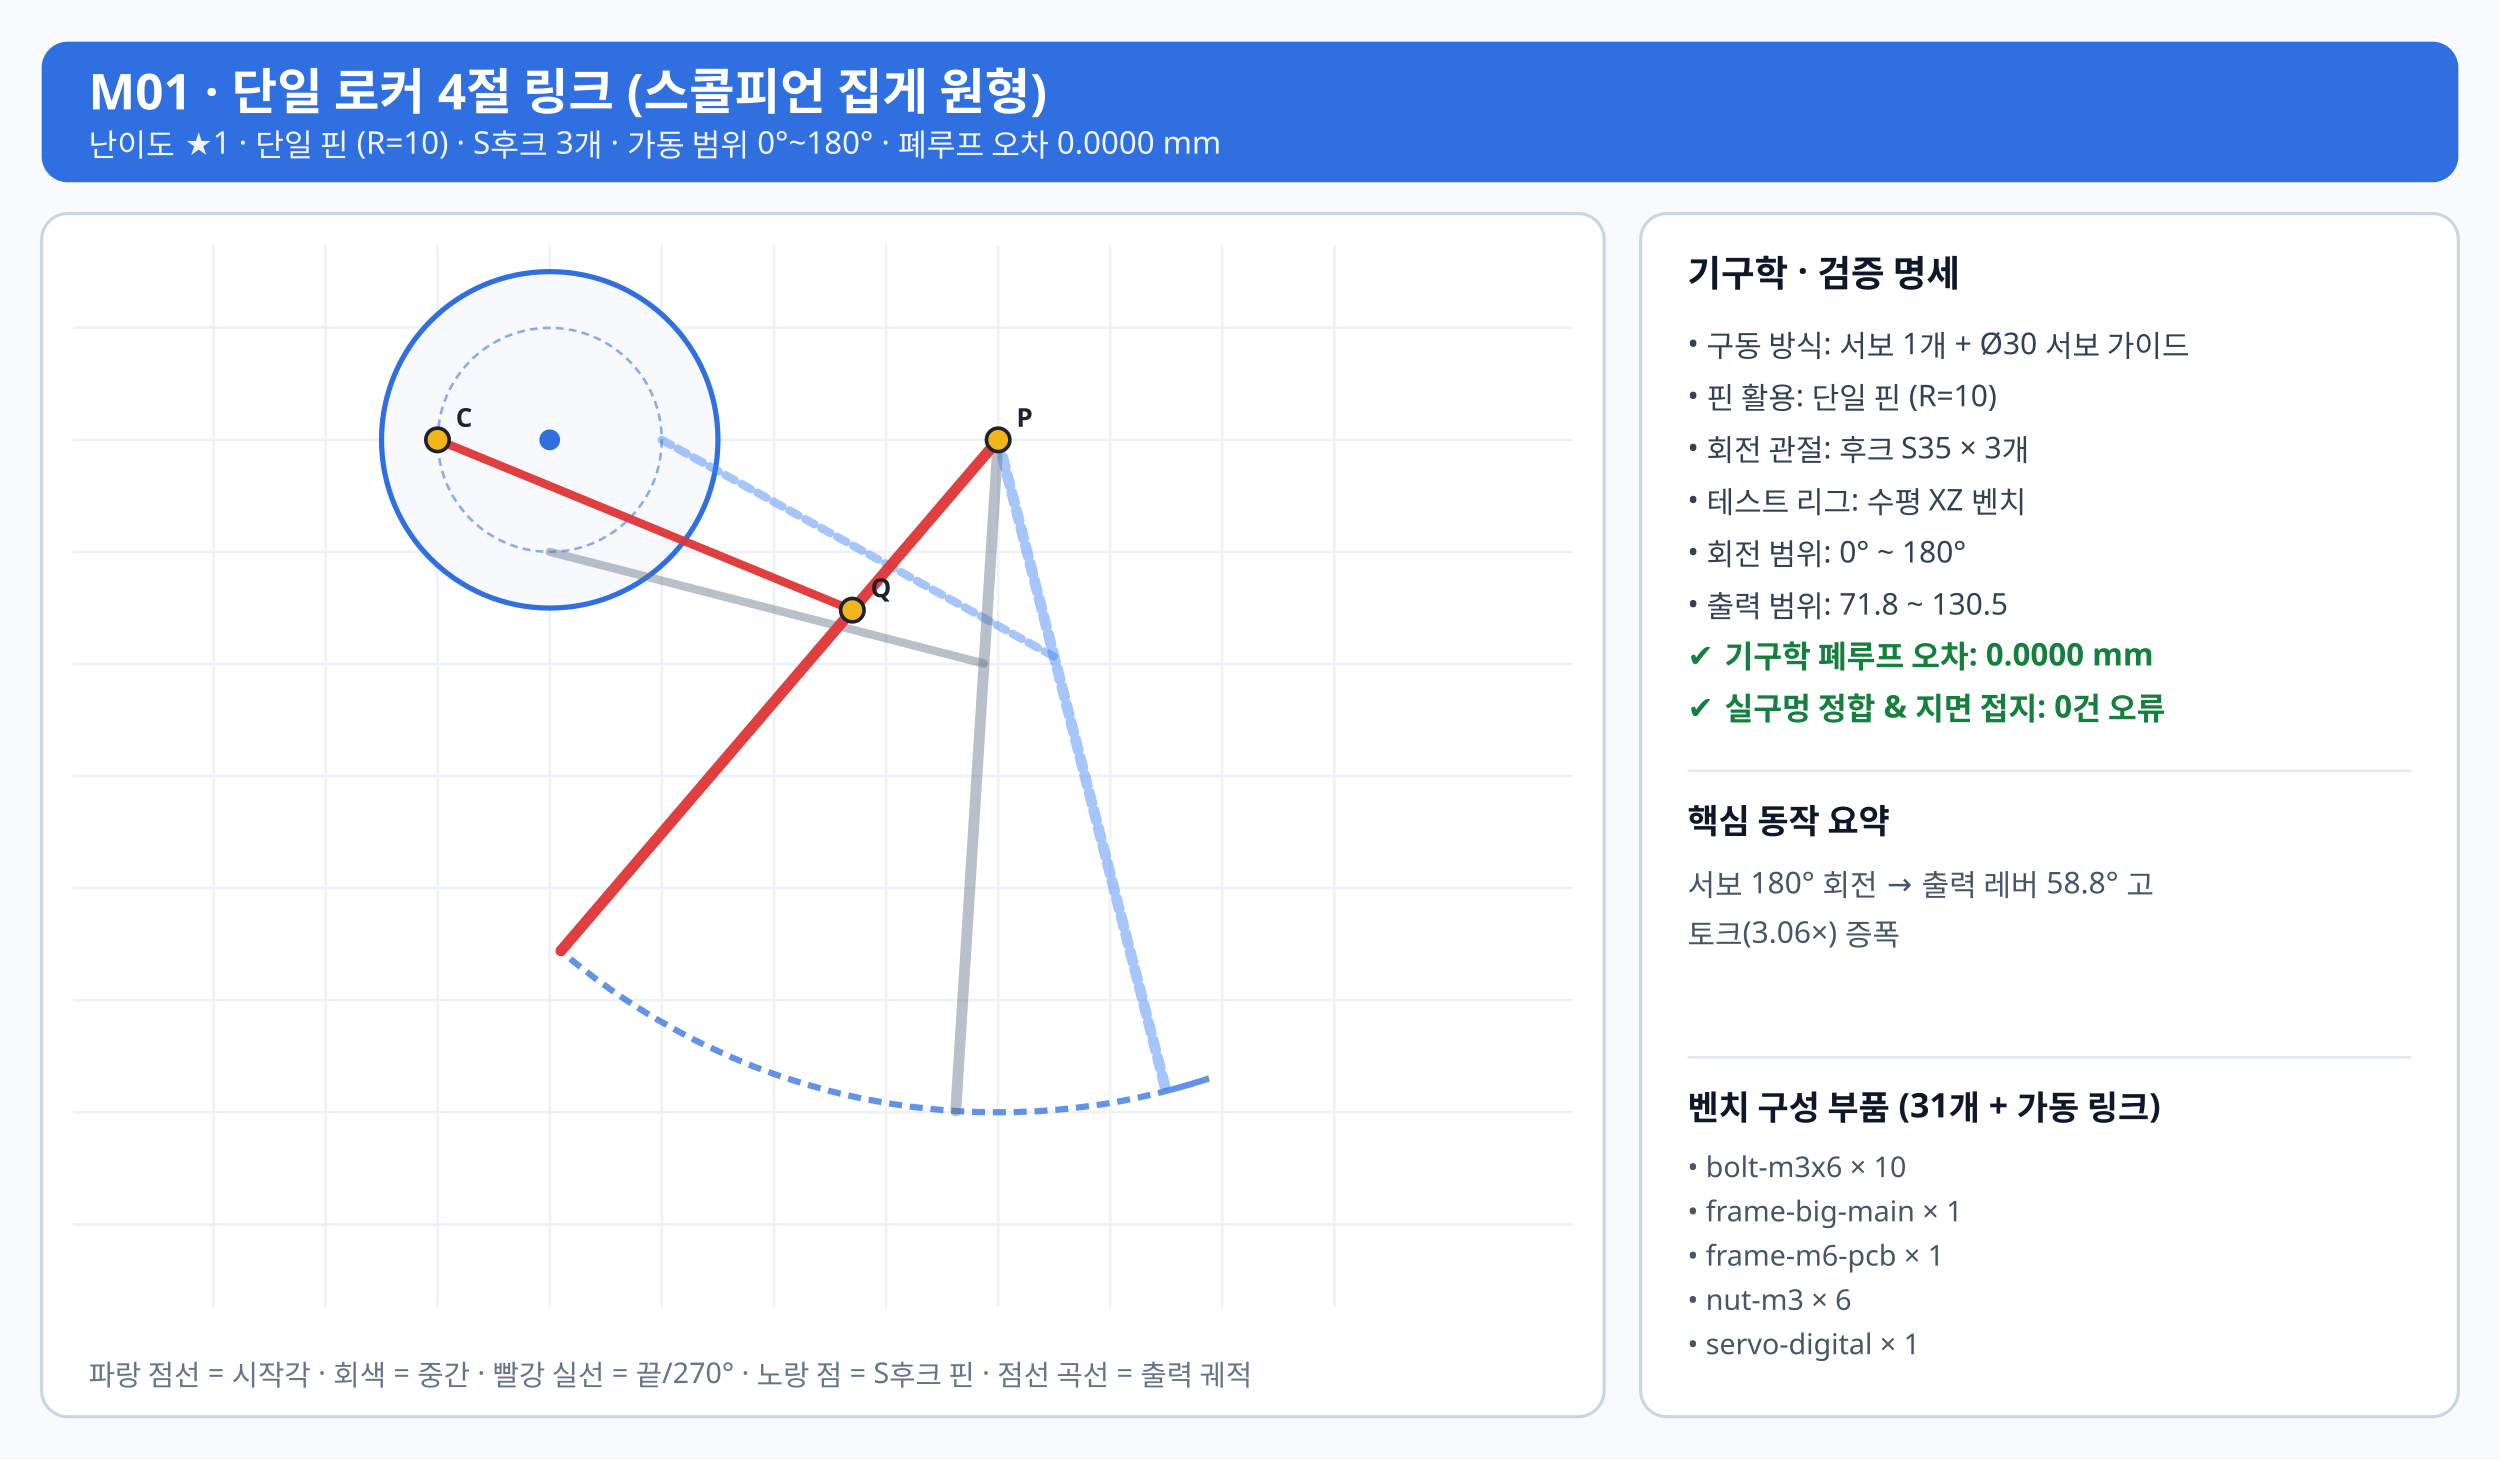
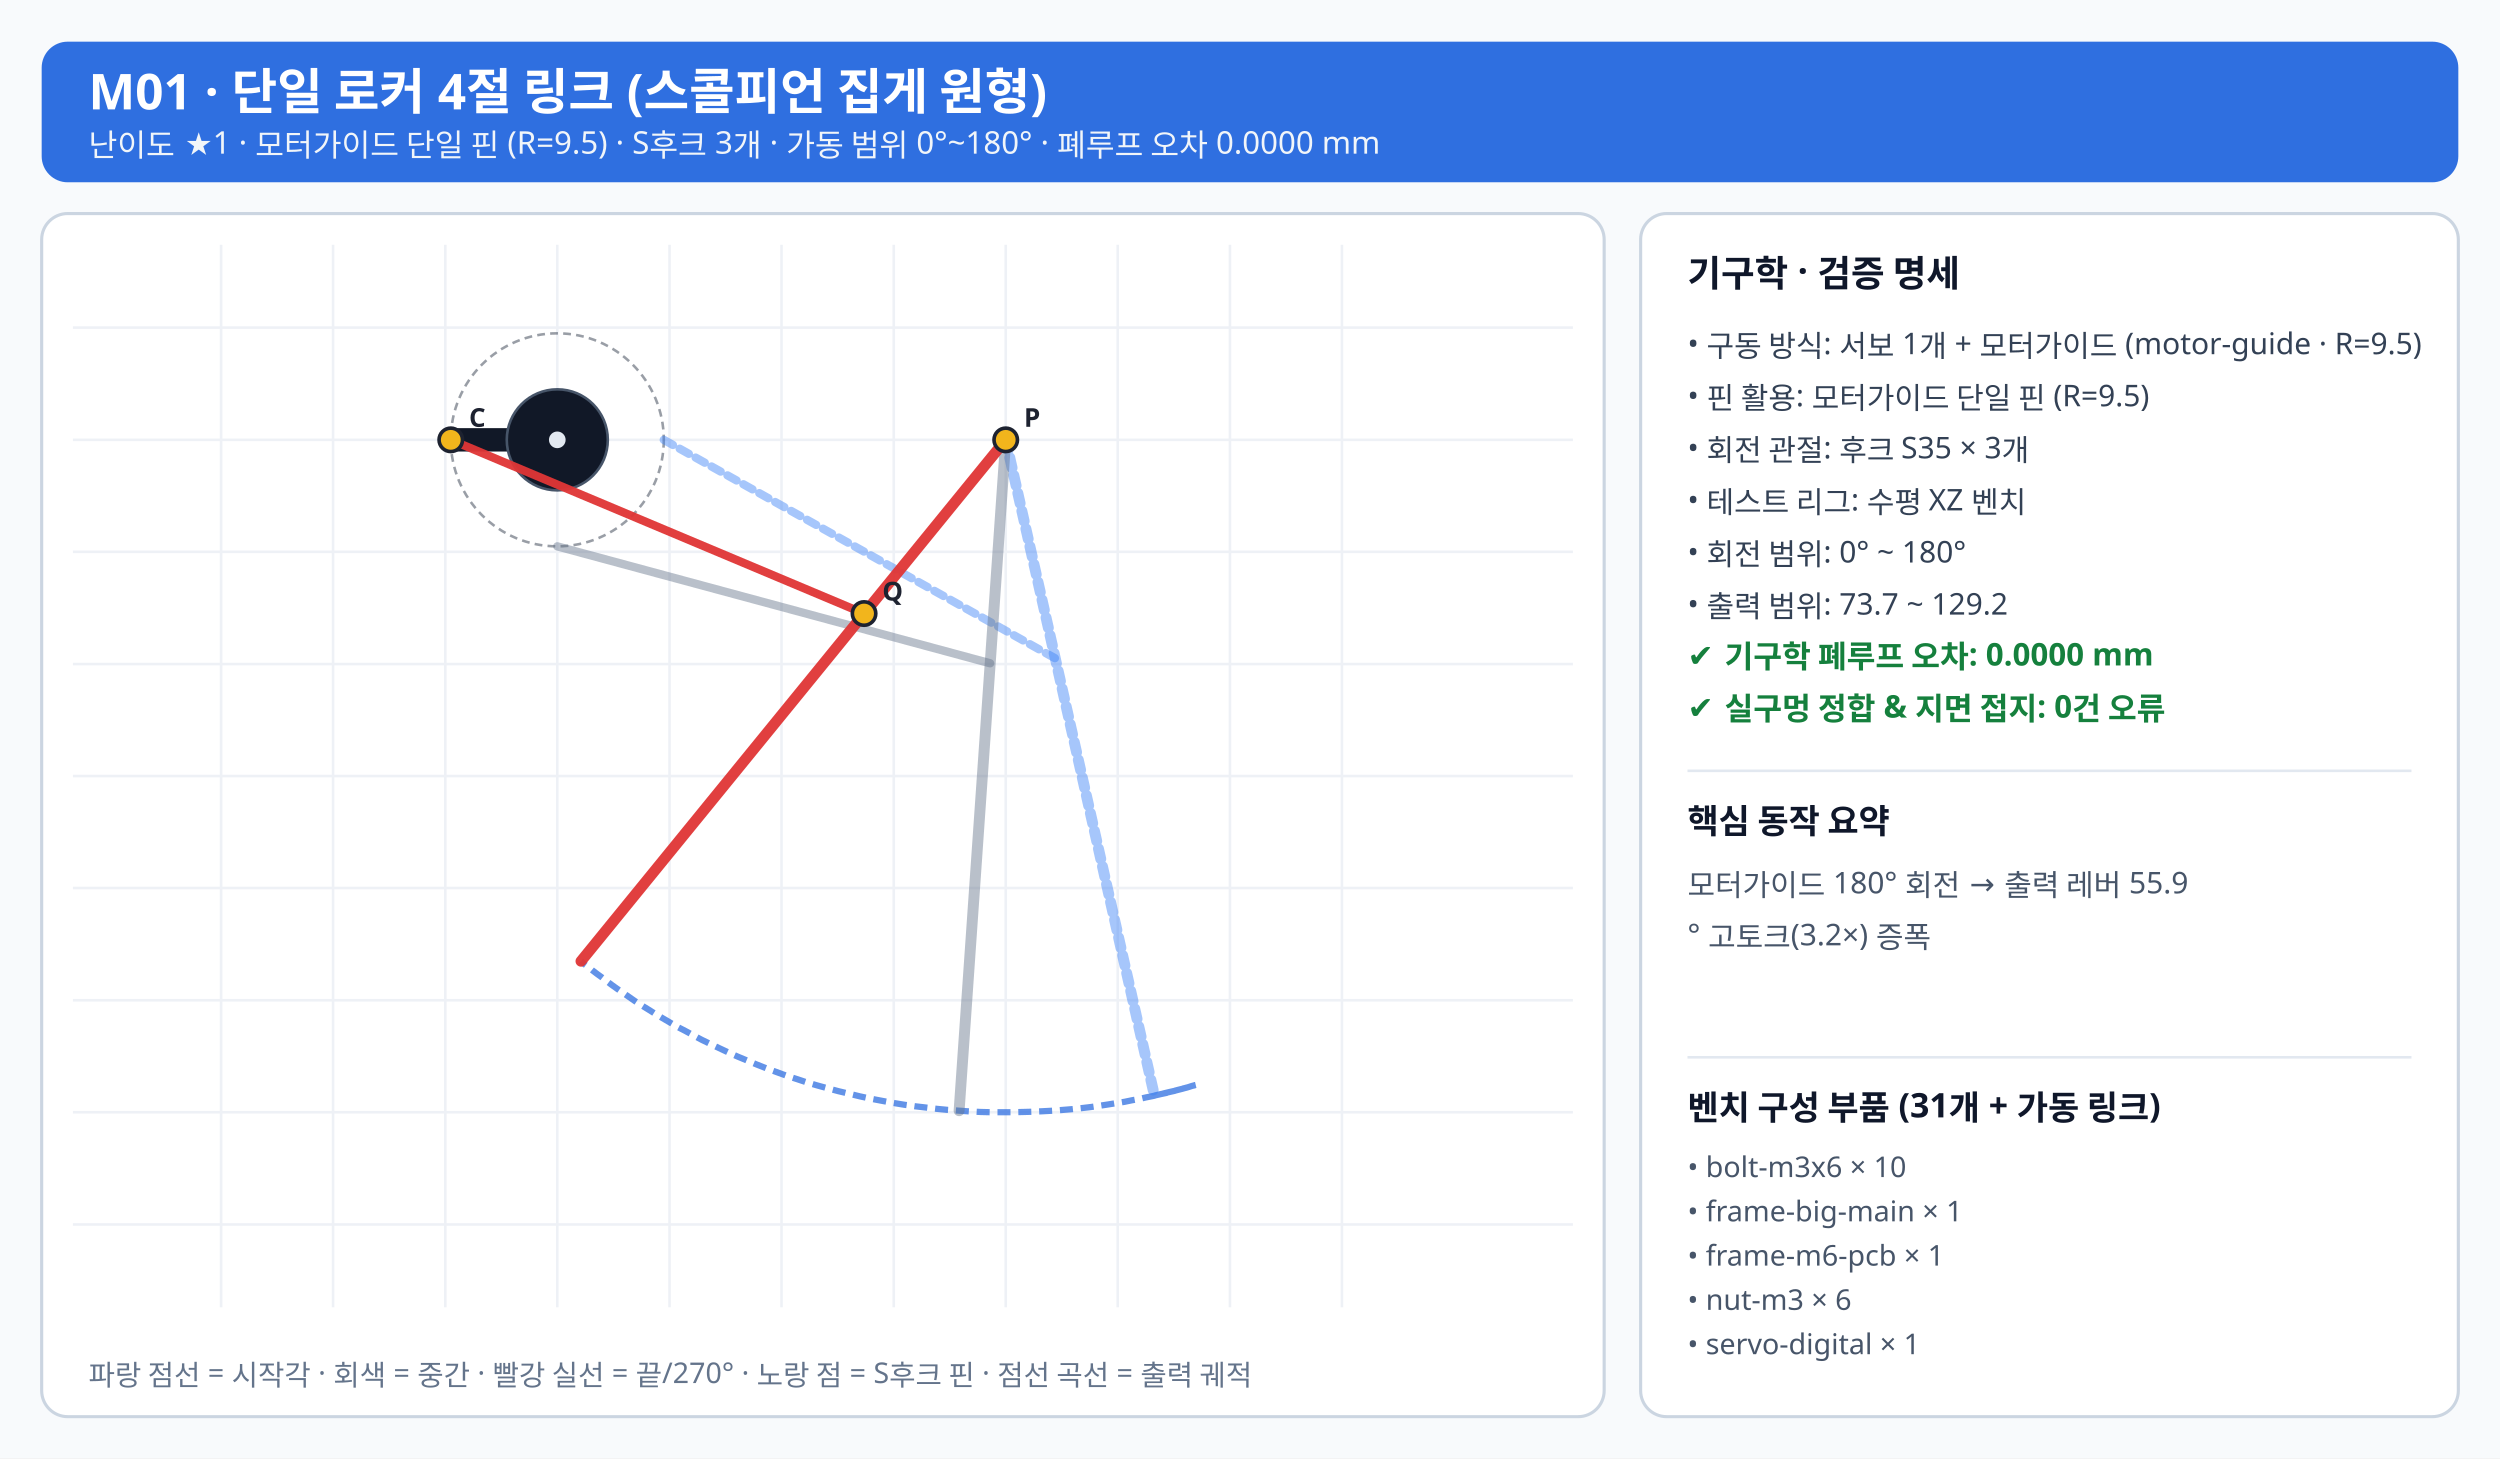
<svg xmlns="http://www.w3.org/2000/svg" viewBox="0 0 960 560" font-family="Pretendard,Apple SD Gothic Neo,sans-serif">
  <rect width="960" height="560" fill="#f8fafc" />
  <rect x="16" y="16" width="928" height="54" rx="10" fill="#2f6fe0" />
  <text x="34" y="42" fill="#fff" font-size="19" font-weight="800">M01 · 단일 로커 4절 링크 (스콜피언 집게 원형)</text>
-   <text x="34" y="60" fill="#f1f5f9" font-size="12">난이도 ★1 · 단일 핀 (R=10) · S후크 3개 · 가동 범위 0°~180° · 폐루프 오차 0.0000 mm</text>
+   <text x="34" y="60" fill="#f1f5f9" font-size="12">난이도 ★1 · 모터가이드 단일 핀 (R=9.5) · S후크 3개 · 가동 범위 0°~180° · 폐루프 오차 0.0000 mm</text>
  <rect x="16" y="82" width="600" height="462" rx="10" fill="#fff" stroke="#cbd5e1" stroke-width="1.2" />
-   <line x1="82.0" y1="94" x2="82.0" y2="502" stroke="#eef1f6" stroke-width="1" />
-   <line x1="125.0" y1="94" x2="125.0" y2="502" stroke="#eef1f6" stroke-width="1" />
-   <line x1="168.0" y1="94" x2="168.0" y2="502" stroke="#eef1f6" stroke-width="1" />
-   <line x1="211.1" y1="94" x2="211.1" y2="502" stroke="#eef1f6" stroke-width="1" />
-   <line x1="254.1" y1="94" x2="254.1" y2="502" stroke="#eef1f6" stroke-width="1" />
-   <line x1="297.2" y1="94" x2="297.2" y2="502" stroke="#eef1f6" stroke-width="1" />
-   <line x1="340.2" y1="94" x2="340.2" y2="502" stroke="#eef1f6" stroke-width="1" />
-   <line x1="383.3" y1="94" x2="383.3" y2="502" stroke="#eef1f6" stroke-width="1" />
-   <line x1="426.3" y1="94" x2="426.3" y2="502" stroke="#eef1f6" stroke-width="1" />
-   <line x1="469.3" y1="94" x2="469.3" y2="502" stroke="#eef1f6" stroke-width="1" />
-   <line x1="512.4" y1="94" x2="512.4" y2="502" stroke="#eef1f6" stroke-width="1" />
+   <line x1="84.9" y1="94" x2="84.9" y2="502" stroke="#eef1f6" stroke-width="1" />
+   <line x1="127.9" y1="94" x2="127.9" y2="502" stroke="#eef1f6" stroke-width="1" />
+   <line x1="171.0" y1="94" x2="171.0" y2="502" stroke="#eef1f6" stroke-width="1" />
+   <line x1="214.0" y1="94" x2="214.0" y2="502" stroke="#eef1f6" stroke-width="1" />
+   <line x1="257.1" y1="94" x2="257.1" y2="502" stroke="#eef1f6" stroke-width="1" />
+   <line x1="300.1" y1="94" x2="300.1" y2="502" stroke="#eef1f6" stroke-width="1" />
+   <line x1="343.2" y1="94" x2="343.2" y2="502" stroke="#eef1f6" stroke-width="1" />
+   <line x1="386.2" y1="94" x2="386.2" y2="502" stroke="#eef1f6" stroke-width="1" />
+   <line x1="429.2" y1="94" x2="429.2" y2="502" stroke="#eef1f6" stroke-width="1" />
+   <line x1="472.3" y1="94" x2="472.3" y2="502" stroke="#eef1f6" stroke-width="1" />
+   <line x1="515.3" y1="94" x2="515.3" y2="502" stroke="#eef1f6" stroke-width="1" />
  <line x1="28" y1="125.8" x2="604" y2="125.8" stroke="#eef1f6" stroke-width="1" />
  <line x1="28" y1="168.9" x2="604" y2="168.9" stroke="#eef1f6" stroke-width="1" />
  <line x1="28" y1="211.9" x2="604" y2="211.9" stroke="#eef1f6" stroke-width="1" />
  <line x1="28" y1="255.0" x2="604" y2="255.0" stroke="#eef1f6" stroke-width="1" />
  <line x1="28" y1="298.0" x2="604" y2="298.0" stroke="#eef1f6" stroke-width="1" />
  <line x1="28" y1="341.0" x2="604" y2="341.0" stroke="#eef1f6" stroke-width="1" />
  <line x1="28" y1="384.1" x2="604" y2="384.1" stroke="#eef1f6" stroke-width="1" />
  <line x1="28" y1="427.1" x2="604" y2="427.1" stroke="#eef1f6" stroke-width="1" />
  <line x1="28" y1="470.2" x2="604" y2="470.2" stroke="#eef1f6" stroke-width="1" />
-   <circle cx="211.1" cy="168.9" r="64.6" fill="#f7f9fc" stroke="#2f6fe0" stroke-width="2.0" />
-   <circle cx="211.1" cy="168.9" r="43.0" fill="none" stroke="#2f6fe0" stroke-width="1" stroke-opacity="0.55" stroke-dasharray="3 2" />
-   <circle cx="211.1" cy="168.9" r="4" fill="#2f6fe0" />
-   <polyline points="447.8,418.9 450.6,418.2 453.1,417.5 455.4,416.9 457.4,416.3 459.1,415.7 460.6,415.3 461.8,414.9 462.7,414.6 463.4,414.4 463.8,414.3 464.0,414.2 463.9,414.2 463.6,414.3 463.0,414.5 462.2,414.8 461.2,415.1 460.0,415.5 458.6,415.9 456.9,416.4 455.1,416.9 453.1,417.5 450.9,418.1 448.5,418.7 446.0,419.4 443.3,420.1 440.5,420.7 437.5,421.4 434.4,422.0 431.1,422.7 427.8,423.3 424.3,423.9 420.7,424.4 417.0,424.9 413.2,425.4 409.3,425.8 405.3,426.2 401.3,426.5 397.2,426.8 393.0,426.9 388.8,427.1 384.5,427.1 380.2,427.1 375.8,427.0 371.4,426.9 367.0,426.6 362.5,426.3 358.1,425.9 353.6,425.4 349.1,424.9 344.7,424.2 340.2,423.5 335.8,422.7 331.3,421.9 326.9,420.9 322.5,419.9 318.2,418.8 313.9,417.6 309.6,416.4 305.4,415.1 301.3,413.8 297.2,412.4 293.1,410.9 289.1,409.4 285.2,407.8 281.4,406.2 277.6,404.5 273.9,402.8 270.3,401.1 266.8,399.4 263.4,397.6 260.0,395.8 256.8,394.0 253.6,392.2 250.5,390.4 247.6,388.6 244.7,386.8 241.9,385.0 239.3,383.3 236.7,381.5 234.2,379.8 231.9,378.1 229.6,376.5 227.5,374.9 225.5,373.3 223.5,371.8 221.7,370.4 220.0,369.0 218.3,367.6 216.8,366.3 215.4,365.1" fill="none" stroke="#2f6fe0" stroke-width="2.4" stroke-opacity="0.75" stroke-dasharray="5 3" />
-   <line x1="254.1" y1="168.9" x2="404.8" y2="252.2" stroke="#3b82f6" stroke-width="3.2" stroke-linecap="round" stroke-opacity="0.45" stroke-dasharray="4 3" />
-   <line x1="383.3" y1="168.9" x2="447.8" y2="418.9" stroke="#3b82f6" stroke-width="4.2" stroke-linecap="round" stroke-opacity="0.45" stroke-dasharray="4 3" />
-   <line x1="211.1" y1="211.9" x2="377.8" y2="254.8" stroke="#64748b" stroke-width="3.2" stroke-linecap="round" stroke-opacity="0.45" />
-   <line x1="383.3" y1="168.9" x2="367.0" y2="426.6" stroke="#64748b" stroke-width="4.2" stroke-linecap="round" stroke-opacity="0.45" />
-   <line x1="168.0" y1="168.9" x2="327.3" y2="234.3" stroke="#e03636" stroke-width="3.2" stroke-linecap="round" stroke-opacity="0.95" />
-   <line x1="383.3" y1="168.9" x2="215.4" y2="365.1" stroke="#e03636" stroke-width="4.2" stroke-linecap="round" stroke-opacity="0.95" />
-   <circle cx="168.0" cy="168.9" r="4.5" fill="#f2b51c" stroke="#1d2230" stroke-width="1.4" />
-   <text x="175.0" y="163.9" font-size="10" font-weight="700" fill="#1d2230">C</text>
-   <circle cx="327.3" cy="234.3" r="4.5" fill="#f2b51c" stroke="#1d2230" stroke-width="1.4" />
-   <text x="334.3" y="229.3" font-size="10" font-weight="700" fill="#1d2230">Q</text>
-   <circle cx="383.3" cy="168.9" r="4.5" fill="#f2b51c" stroke="#1d2230" stroke-width="1.4" />
-   <text x="390.3" y="163.9" font-size="10" font-weight="700" fill="#1d2230">P</text>
+   <circle cx="214.0" cy="168.9" r="40.9" fill="none" stroke="#1e293b" stroke-width="1" stroke-opacity="0.45" stroke-dasharray="3 2" />
+   <line x1="214.0" y1="168.9" x2="173.1" y2="168.9" stroke="#111827" stroke-width="9.0" stroke-linecap="round" />
+   <circle cx="214.0" cy="168.9" r="19.4" fill="#111827" stroke="#475569" stroke-width="1" />
+   <circle cx="214.0" cy="168.9" r="3.2" fill="#e2e8f0" />
+   <polyline points="443.3,420.7 445.9,420.1 448.3,419.6 450.5,419.0 452.4,418.5 454.0,418.1 455.4,417.7 456.6,417.4 457.5,417.1 458.2,416.9 458.7,416.8 458.9,416.7 458.8,416.7 458.6,416.8 458.1,416.9 457.4,417.1 456.5,417.4 455.5,417.7 454.2,418.0 452.7,418.4 451.0,418.9 449.2,419.3 447.1,419.8 444.9,420.4 442.6,420.9 440.1,421.4 437.5,422.0 434.7,422.5 431.8,423.1 428.7,423.6 425.6,424.1 422.3,424.6 418.9,425.1 415.5,425.5 411.9,425.9 408.2,426.2 404.5,426.5 400.7,426.7 396.8,426.9 392.9,427.0 388.9,427.1 384.8,427.1 380.7,427.1 376.6,427.0 372.5,426.8 368.3,426.5 364.0,426.2 359.8,425.8 355.6,425.3 351.3,424.8 347.1,424.2 342.9,423.5 338.6,422.7 334.4,421.9 330.2,421.0 326.1,420.0 321.9,419.0 317.8,417.9 313.8,416.8 309.7,415.6 305.8,414.3 301.8,413.0 298.0,411.6 294.2,410.2 290.4,408.7 286.8,407.2 283.2,405.7 279.6,404.1 276.2,402.5 272.8,400.9 269.5,399.3 266.3,397.6 263.2,395.9 260.1,394.3 257.2,392.6 254.3,390.9 251.6,389.3 248.9,387.6 246.3,386.0 243.8,384.4 241.5,382.8 239.2,381.2 237.0,379.7 234.9,378.2 232.9,376.7 231.1,375.3 229.3,374.0 227.6,372.7 226.0,371.4 224.5,370.3 223.1,369.1" fill="none" stroke="#2f6fe0" stroke-width="2.4" stroke-opacity="0.75" stroke-dasharray="5 3" />
+   <line x1="254.9" y1="168.9" x2="405.2" y2="252.8" stroke="#3b82f6" stroke-width="3.2" stroke-linecap="round" stroke-opacity="0.45" stroke-dasharray="4 3" />
+   <line x1="386.2" y1="168.9" x2="443.3" y2="420.7" stroke="#3b82f6" stroke-width="4.2" stroke-linecap="round" stroke-opacity="0.45" stroke-dasharray="4 3" />
+   <line x1="214.0" y1="209.8" x2="380.2" y2="254.7" stroke="#64748b" stroke-width="3.2" stroke-linecap="round" stroke-opacity="0.45" />
+   <line x1="386.2" y1="168.9" x2="368.3" y2="426.5" stroke="#64748b" stroke-width="4.2" stroke-linecap="round" stroke-opacity="0.45" />
+   <line x1="173.1" y1="168.9" x2="331.8" y2="235.6" stroke="#e03636" stroke-width="3.2" stroke-linecap="round" stroke-opacity="0.95" />
+   <line x1="386.2" y1="168.9" x2="223.1" y2="369.1" stroke="#e03636" stroke-width="4.2" stroke-linecap="round" stroke-opacity="0.95" />
+   <circle cx="173.1" cy="168.9" r="4.5" fill="#f2b51c" stroke="#1d2230" stroke-width="1.4" />
+   <text x="180.1" y="163.9" font-size="10" font-weight="700" fill="#1d2230">C</text>
+   <circle cx="331.8" cy="235.6" r="4.5" fill="#f2b51c" stroke="#1d2230" stroke-width="1.4" />
+   <text x="338.8" y="230.6" font-size="10" font-weight="700" fill="#1d2230">Q</text>
+   <circle cx="386.2" cy="168.9" r="4.5" fill="#f2b51c" stroke="#1d2230" stroke-width="1.4" />
+   <text x="393.2" y="163.9" font-size="10" font-weight="700" fill="#1d2230">P</text>
  <text x="34" y="532" fill="#64748b" font-size="11">파랑 점선 = 시작각 · 회색 = 중간 · 빨강 실선 = 끝/270° · 노랑 점 = S후크 핀 · 점선 곡선 = 출력 궤적</text>
  <rect x="630" y="82" width="314" height="462" rx="10" fill="#fff" stroke="#cbd5e1" stroke-width="1.2" />
  <text x="648" y="110" fill="#0f172a" font-size="14" font-weight="800">기구학 · 검증 명세</text>
-   <text x="648" y="136" fill="#334155" font-size="11.5">• 구동 방식: 서보 1개 + Ø30 서보 가이드</text>
-   <text x="648" y="156" fill="#334155" font-size="11.5">• 핀 활용: 단일 핀 (R=10)</text>
+   <text x="648" y="136" fill="#334155" font-size="11.5">• 구동 방식: 서보 1개 + 모터가이드 (motor-guide · R=9.5)</text>
+   <text x="648" y="156" fill="#334155" font-size="11.5">• 핀 활용: 모터가이드 단일 핀 (R=9.5)</text>
  <text x="648" y="176" fill="#334155" font-size="11.5">• 회전 관절: 후크 S35 × 3개</text>
  <text x="648" y="196" fill="#334155" font-size="11.5">• 테스트 리그: 수평 XZ 벤치</text>
  <text x="648" y="216" fill="#334155" font-size="11.5">• 회전 범위: 0° ~ 180°</text>
-   <text x="648" y="236" fill="#334155" font-size="11.5">• 출력 범위: 71.8 ~ 130.5</text>
+   <text x="648" y="236" fill="#334155" font-size="11.5">• 출력 범위: 73.7 ~ 129.2</text>
  <text x="648" y="256" fill="#15803d" font-size="12" font-weight="800">✔ 기구학 폐루프 오차: 0.0000 mm</text>
  <text x="648" y="276" fill="#15803d" font-size="12" font-weight="800">✔ 실구멍 정합 &amp; 지면 접지: 0건 오류</text>
  <line x1="648" y1="296" x2="926" y2="296" stroke="#e2e8f0" />
  <text x="648" y="320" fill="#0f172a" font-size="13" font-weight="800">핵심 동작 요약</text>
-   <text x="648" y="344" fill="#475569" font-size="11.5">서보 180° 회전 → 출력 레버 58.8° 고</text>
-   <text x="648" y="363" fill="#475569" font-size="11.5">토크(3.06×) 증폭</text>
+   <text x="648" y="344" fill="#475569" font-size="11.5">모터가이드 180° 회전 → 출력 레버 55.9</text>
+   <text x="648" y="363" fill="#475569" font-size="11.5">° 고토크(3.2×) 증폭</text>
  <line x1="648" y1="406" x2="926" y2="406" stroke="#e2e8f0" />
  <text x="648" y="430" fill="#0f172a" font-size="13" font-weight="800">벤치 구성 부품 (31개 + 가동 링크)</text>
  <text x="648" y="452" fill="#475569" font-size="11">• bolt-m3x6 × 10</text>
  <text x="648" y="469" fill="#475569" font-size="11">• frame-big-main × 1</text>
  <text x="648" y="486" fill="#475569" font-size="11">• frame-m6-pcb × 1</text>
  <text x="648" y="503" fill="#475569" font-size="11">• nut-m3 × 6</text>
  <text x="648" y="520" fill="#475569" font-size="11">• servo-digital × 1</text>
</svg>
